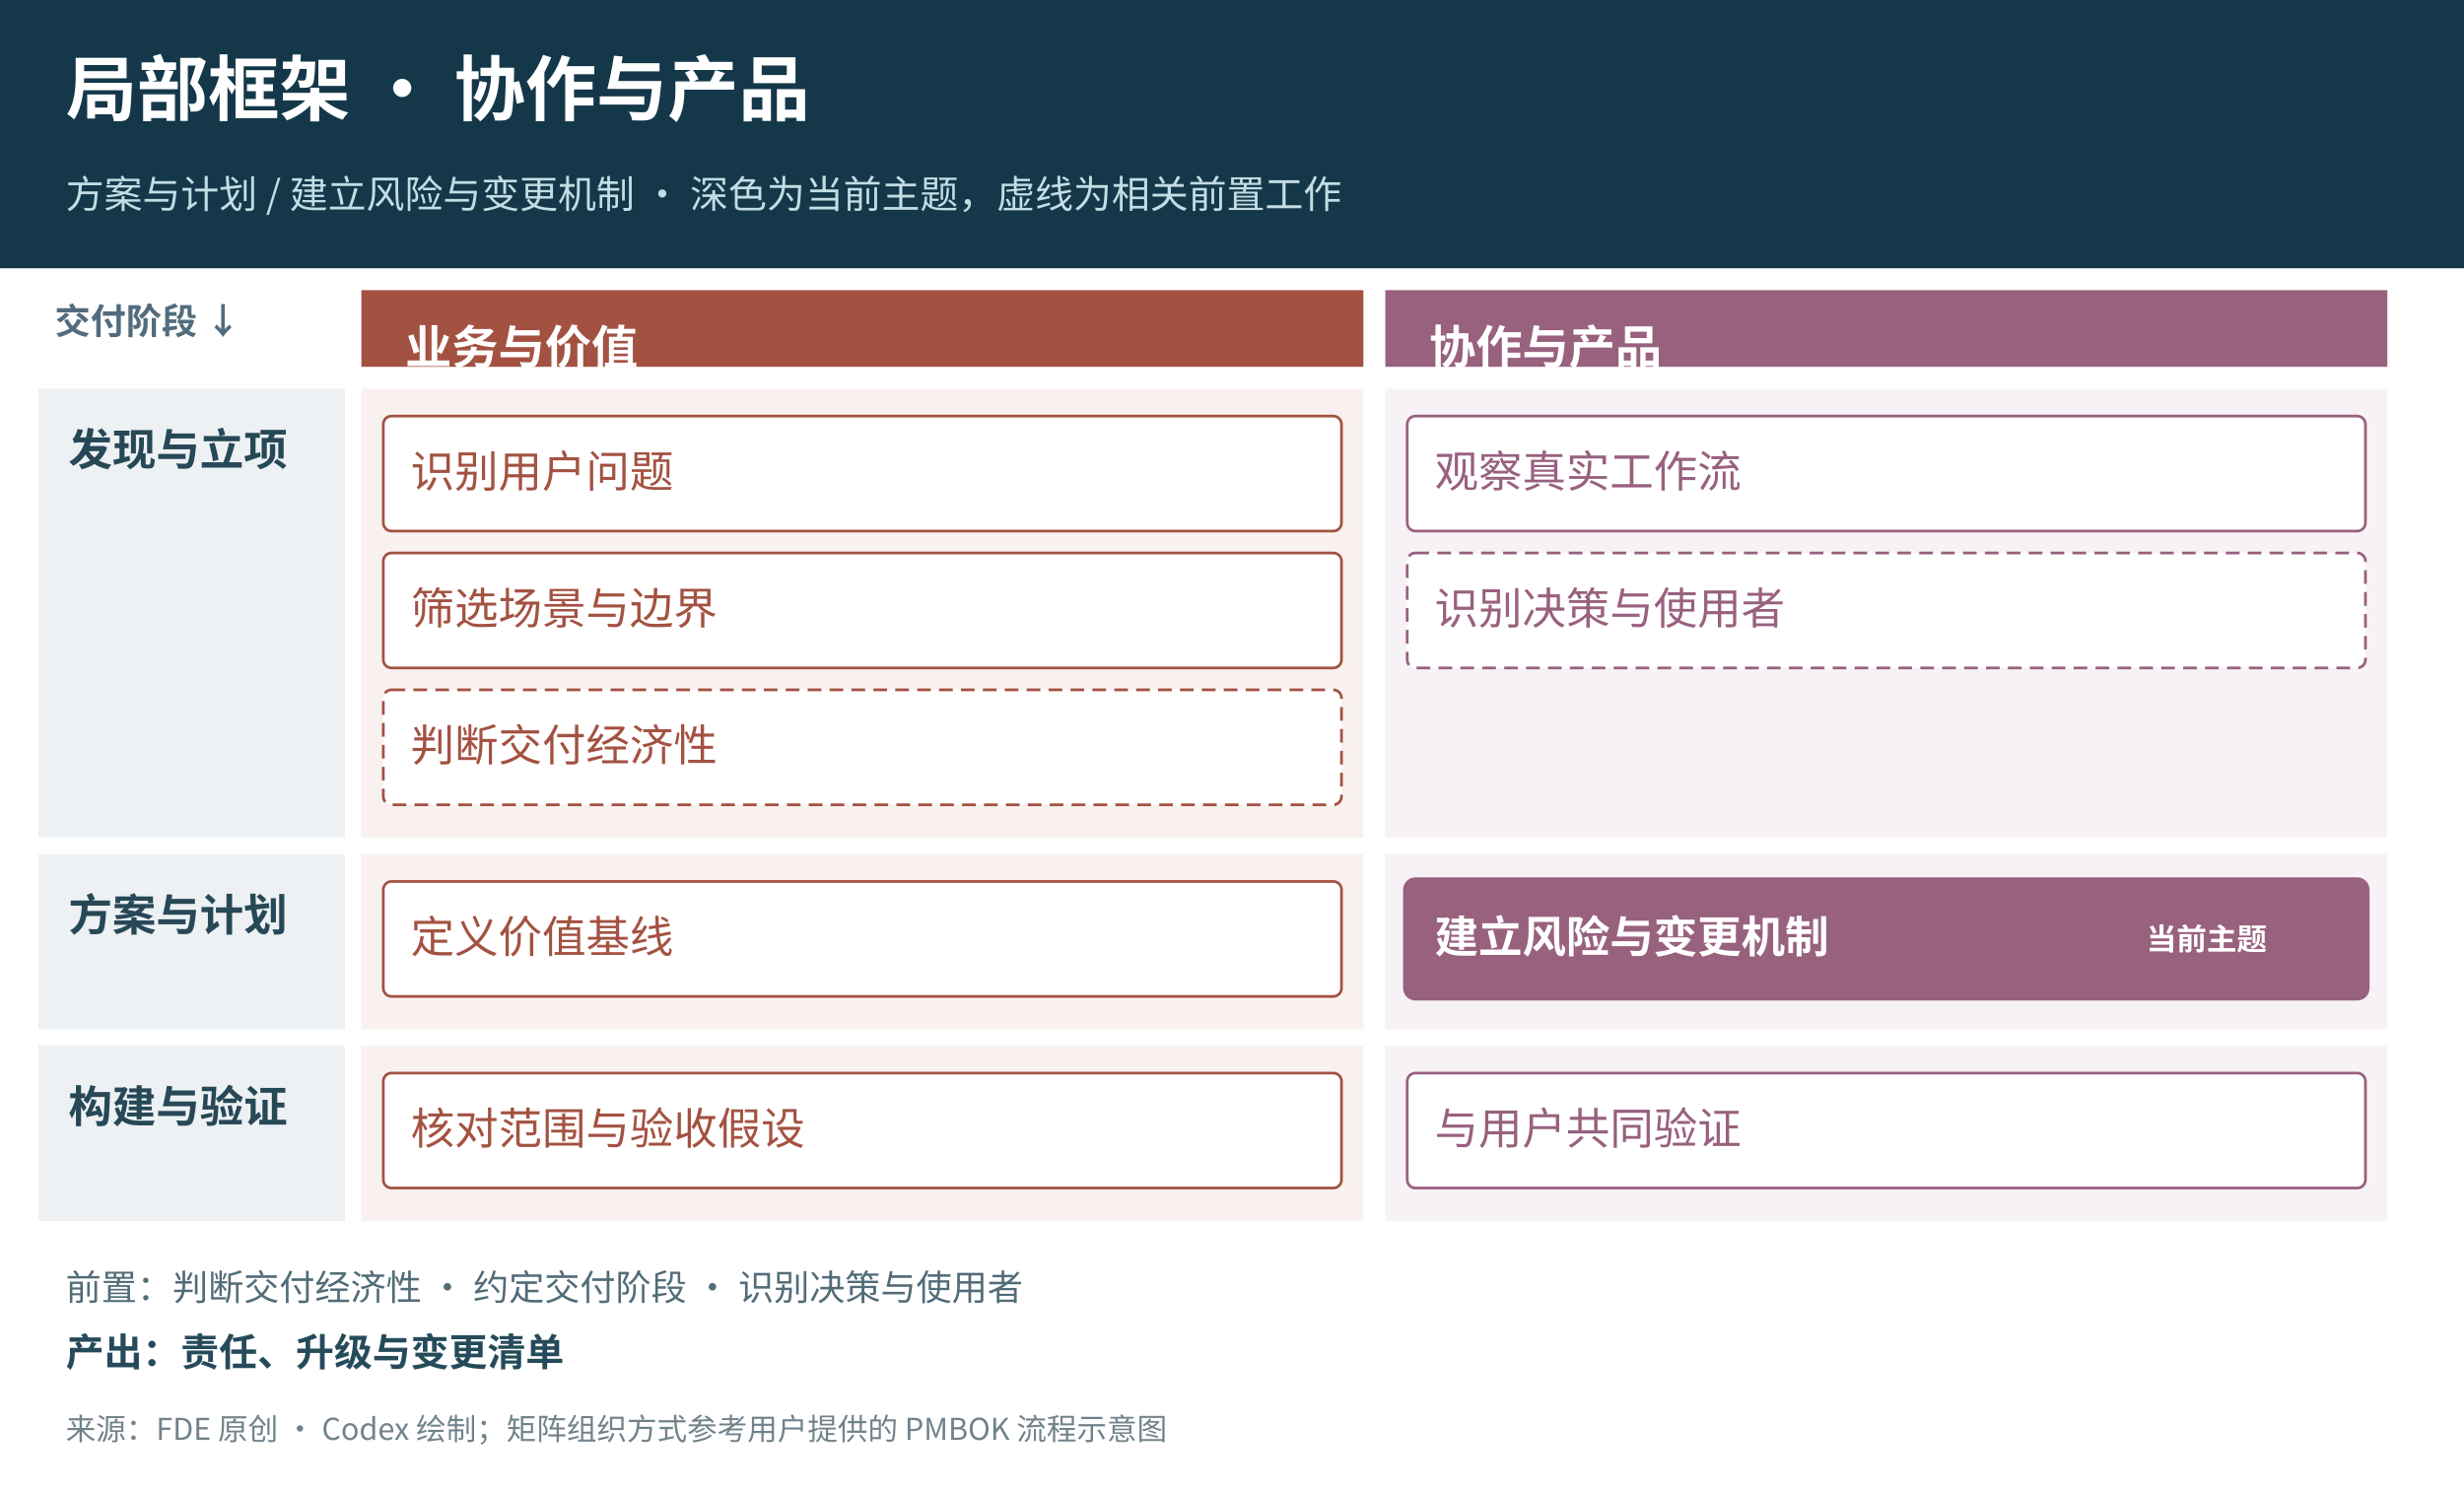
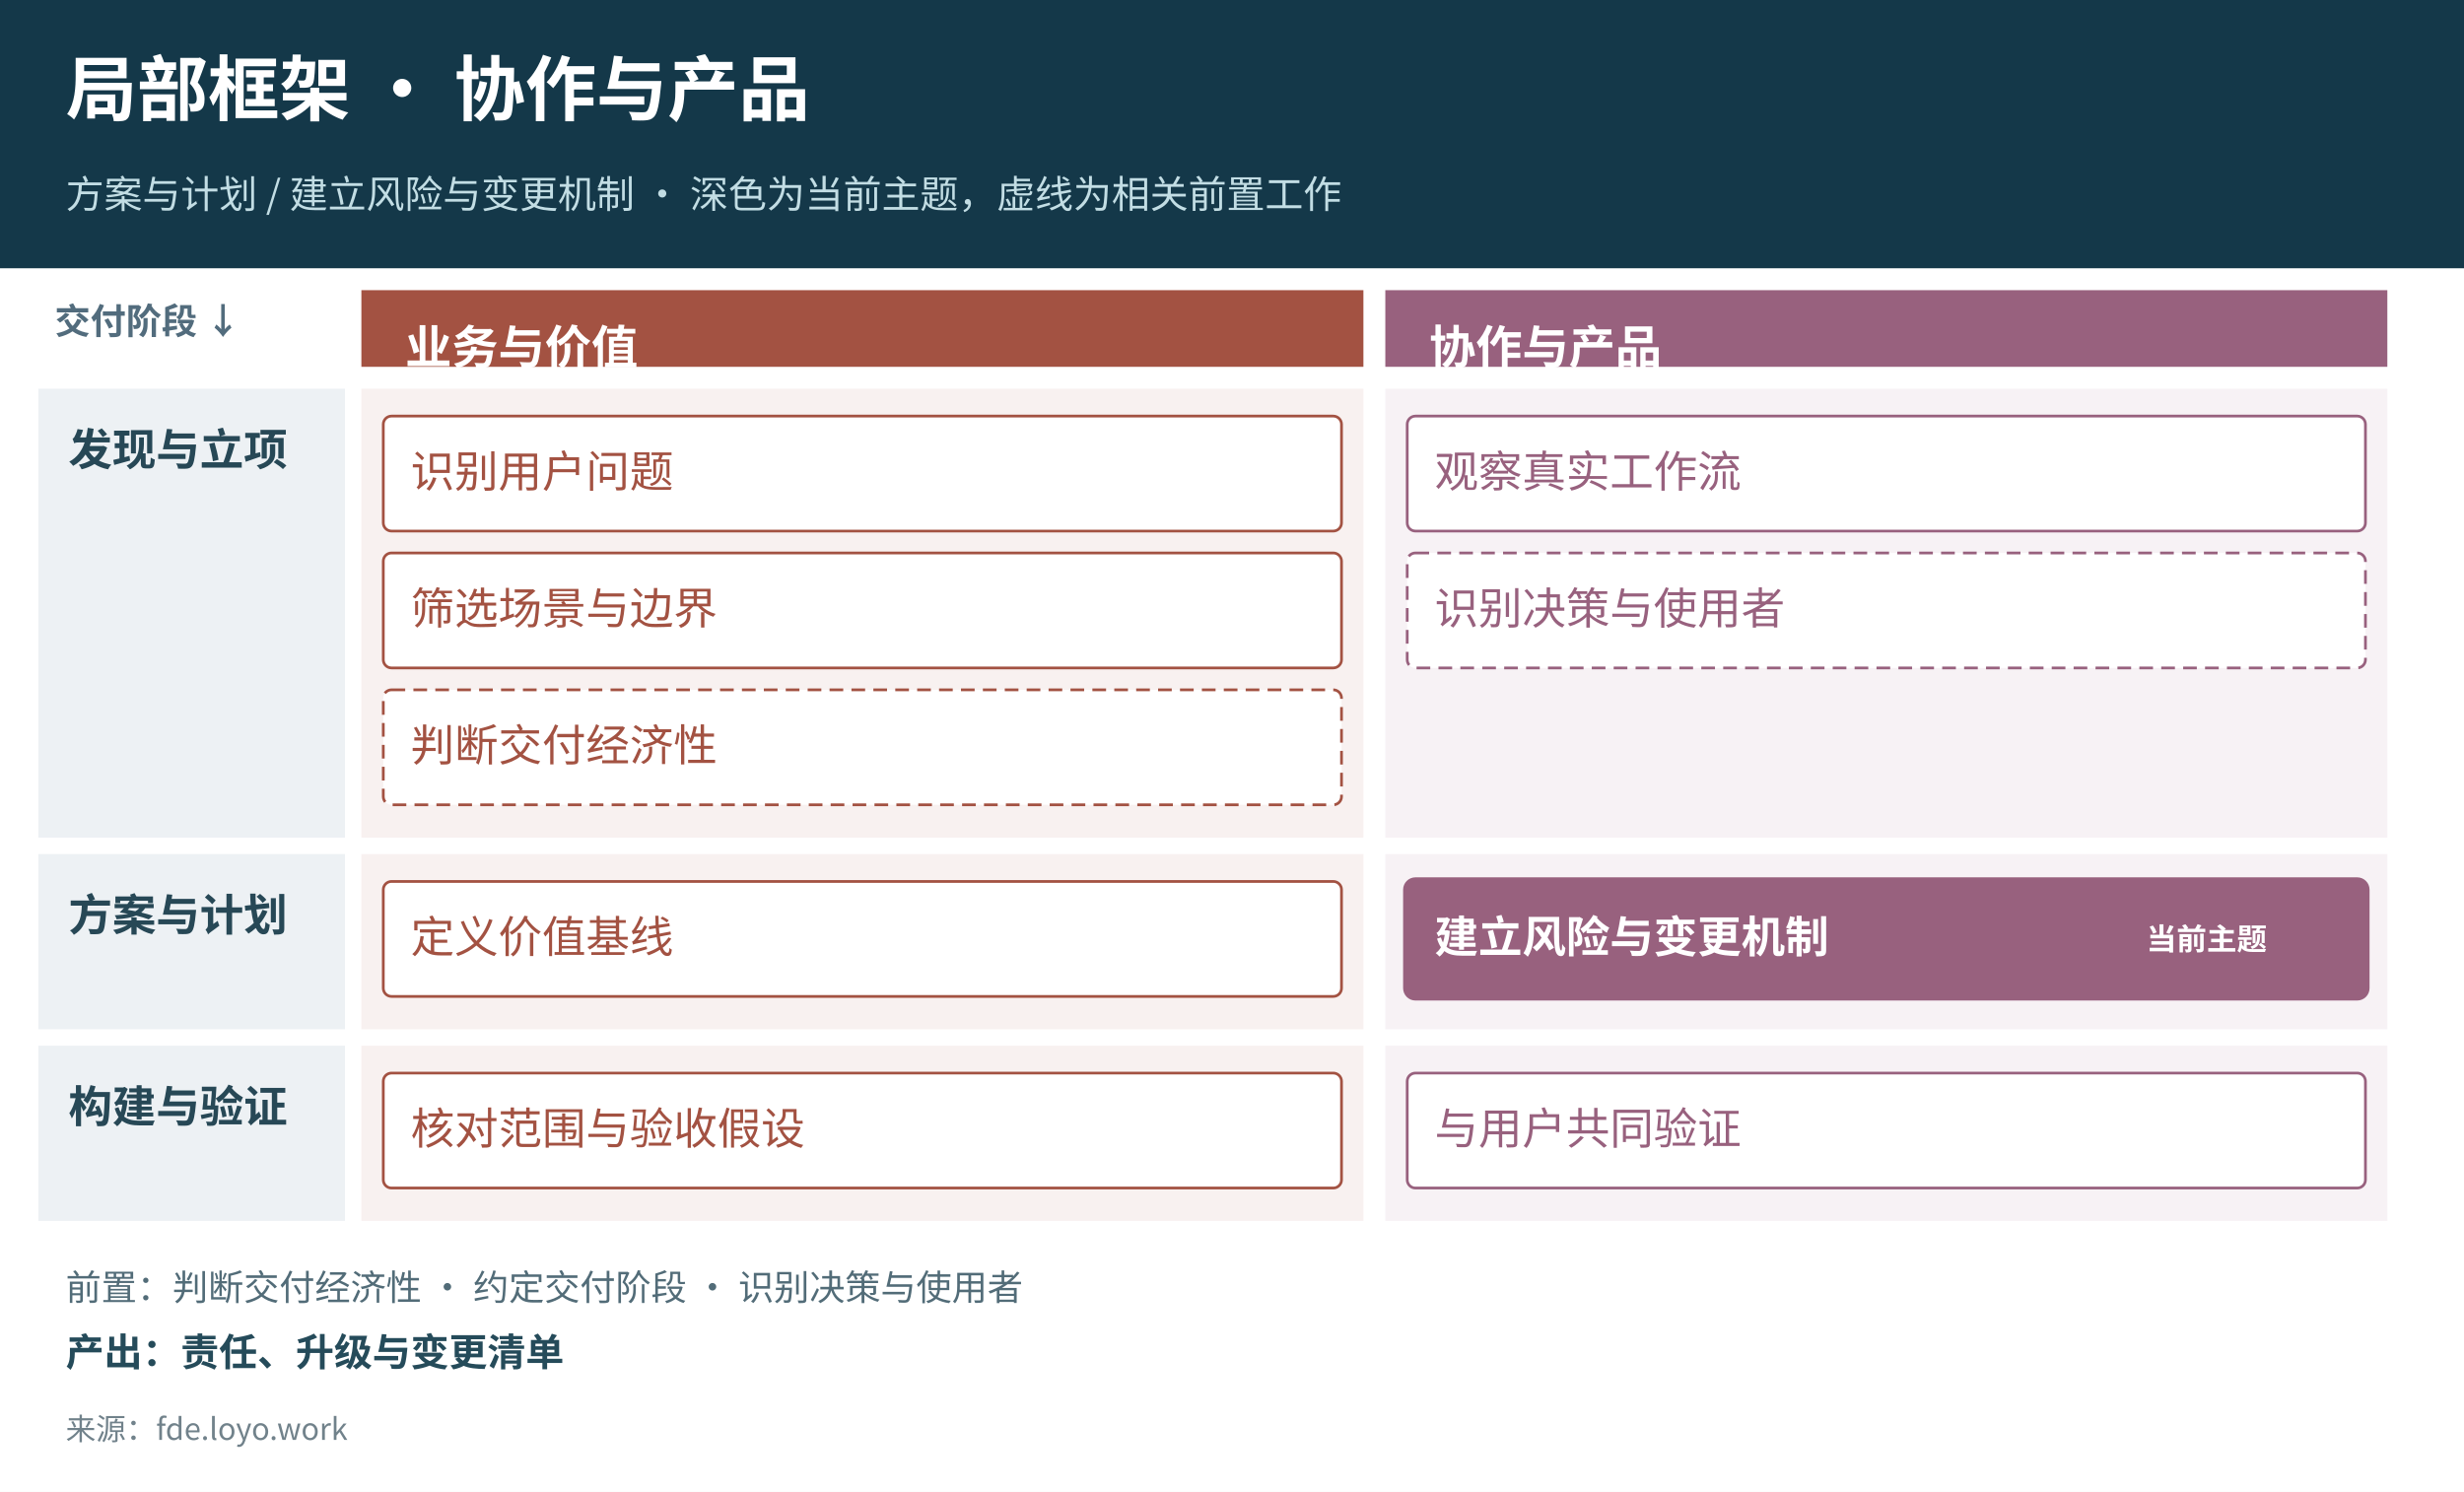
<svg xmlns="http://www.w3.org/2000/svg" viewBox="0 0 900 545" role="img" aria-labelledby="title desc">
  <rect width="900" height="545" fill="#fff" />
  <g font-family="PingFang SC,Microsoft YaHei,Noto Sans CJK SC,sans-serif">
    <rect width="900" height="98" fill="#143849" />
    <text x="24" y="42" font-size="26" fill="#fff" font-weight="700">局部框架 · 协作与产品</text>
    <text x="24" y="76" font-size="14" fill="#c2dde4" font-weight="400">方案与计划 / 建立风险与变更机制 · 深色为当前主题，虚线为相关前置工作</text>
    <text x="20" y="122" font-size="13" fill="#526c7d" font-weight="600">交付阶段 ↓</text>
    <rect x="132" y="106" width="366" height="28" fill="#a35242" />
    <text x="148" y="133" font-size="17" fill="white" font-weight="650">业务与价值</text>
    <rect x="506" y="106" width="366" height="28" fill="#98617e" />
    <text x="522" y="133" font-size="17" fill="white" font-weight="650">协作与产品</text>
    <rect x="14" y="142" width="112" height="164" fill="#edf1f4" />
    <text x="25" y="170" font-size="16" fill="#274856" font-weight="650">发现与立项</text>
    <rect x="132" y="142" width="366" height="164" fill="#f8f1f0" />
    <a href="/docs/business-discovery/#context-problem" aria-label="识别用户问题">
      <g data-process="problem" data-current="false">
        <rect x="140" y="152" width="350" height="42" rx="3" fill="#fff" stroke="#a35242" stroke-width="1" />
        <text x="150" y="178" font-size="16" fill="#a35242" font-weight="500">识别用户问题</text>
      </g>
    </a>
    <a href="/docs/use-case-prioritization/#context-scope" aria-label="筛选场景与边界">
      <g data-process="scope" data-current="false">
        <rect x="140" y="202" width="350" height="42" rx="3" fill="#fff" stroke="#a35242" stroke-width="1" />
        <text x="150" y="228" font-size="16" fill="#a35242" font-weight="500">筛选场景与边界</text>
      </g>
    </a>
    <a href="/docs/commercial-scoping/#context-economics" aria-label="判断交付经济性">
      <g data-process="economics" data-current="false">
        <rect x="140" y="252" width="350" height="42" rx="3" fill="#fff" stroke="#a35242" stroke-width="1" stroke-dasharray="5 3" />
        <text x="150" y="278" font-size="16" fill="#a35242" font-weight="500">判断交付经济性</text>
      </g>
    </a>
    <rect x="506" y="142" width="366" height="164" fill="#f7f2f5" />
    <a href="/docs/workflow-mapping/#context-workflow" aria-label="观察真实工作流">
      <g data-process="workflow" data-current="false">
        <rect x="514" y="152" width="350" height="42" rx="3" fill="#fff" stroke="#98617e" stroke-width="1" />
        <text x="524" y="178" font-size="16" fill="#98617e" font-weight="500">观察真实工作流</text>
      </g>
    </a>
    <a href="/docs/stakeholder-adoption/#context-stakeholders" aria-label="识别决策与使用者">
      <g data-process="stakeholders" data-current="false">
        <rect x="514" y="202" width="350" height="42" rx="3" fill="#fff" stroke="#98617e" stroke-width="1" stroke-dasharray="5 3" />
        <text x="524" y="228" font-size="16" fill="#98617e" font-weight="500">识别决策与使用者</text>
      </g>
    </a>
    <rect x="14" y="312" width="112" height="64" fill="#edf1f4" />
    <text x="25" y="340" font-size="16" fill="#274856" font-weight="650">方案与计划</text>
    <rect x="132" y="312" width="366" height="64" fill="#f8f1f0" />
    <a href="/docs/success-metrics/#context-baseline" aria-label="定义价值基线">
      <g data-process="baseline" data-current="false">
        <rect x="140" y="322" width="350" height="42" rx="3" fill="#fff" stroke="#a35242" stroke-width="1" />
        <text x="150" y="348" font-size="16" fill="#a35242" font-weight="500">定义价值基线</text>
      </g>
    </a>
    <rect x="506" y="312" width="366" height="64" fill="#f7f2f5" />
    <a href="/docs/project-communication-risk/#context-delivery-plan" aria-label="建立风险与变更机制">
      <g data-process="delivery-plan" data-current="true">
        <rect x="514" y="322" width="350" height="42" rx="3" fill="#98617e" stroke="#98617e" stroke-width="3" />
        <text x="524" y="348" font-size="16" fill="#fff" font-weight="700">建立风险与变更机制</text>
        <text x="784" y="347" font-size="11" fill="#fff" font-weight="700">当前主题</text>
      </g>
    </a>
    <rect x="14" y="382" width="112" height="64" fill="#edf1f4" />
    <text x="25" y="410" font-size="16" fill="#274856" font-weight="650">构建与验证</text>
    <rect x="132" y="382" width="366" height="64" fill="#f8f1f0" />
    <a href="/docs/use-case-prioritization/#context-business-check" aria-label="核对范围与验收假设">
      <g data-process="business-check" data-current="false">
        <rect x="140" y="392" width="350" height="42" rx="3" fill="#fff" stroke="#a35242" stroke-width="1" />
        <text x="150" y="418" font-size="16" fill="#a35242" font-weight="500">核对范围与验收假设</text>
      </g>
    </a>
    <rect x="506" y="382" width="366" height="64" fill="#f7f2f5" />
    <a href="/docs/stakeholder-adoption/#context-co-review" aria-label="与用户共同验证">
      <g data-process="co-review" data-current="false">
        <rect x="514" y="392" width="350" height="42" rx="3" fill="#fff" stroke="#98617e" stroke-width="1" />
        <text x="524" y="418" font-size="16" fill="#98617e" font-weight="500">与用户共同验证</text>
      </g>
    </a>
    <text x="24" y="475" font-size="13" fill="#526c78" font-weight="400">前置：判断交付经济性 · 约定交付阶段 · 识别决策与使用者</text>
    <text x="24" y="499" font-size="14" fill="#254b5a" font-weight="650">产出：责任、升级与变更清单</text>
-     <text x="24" y="526" font-size="11" fill="#71828b" font-weight="400">来源：FDE 原创 · Codex 绘制；矩阵组织方式参考用户提供的 PMBOK 流程示意图</text>
+     <text x="24" y="526" font-size="11" fill="#71828b" font-weight="400">来源：fde.loyo.work</text>
  </g>
</svg>
